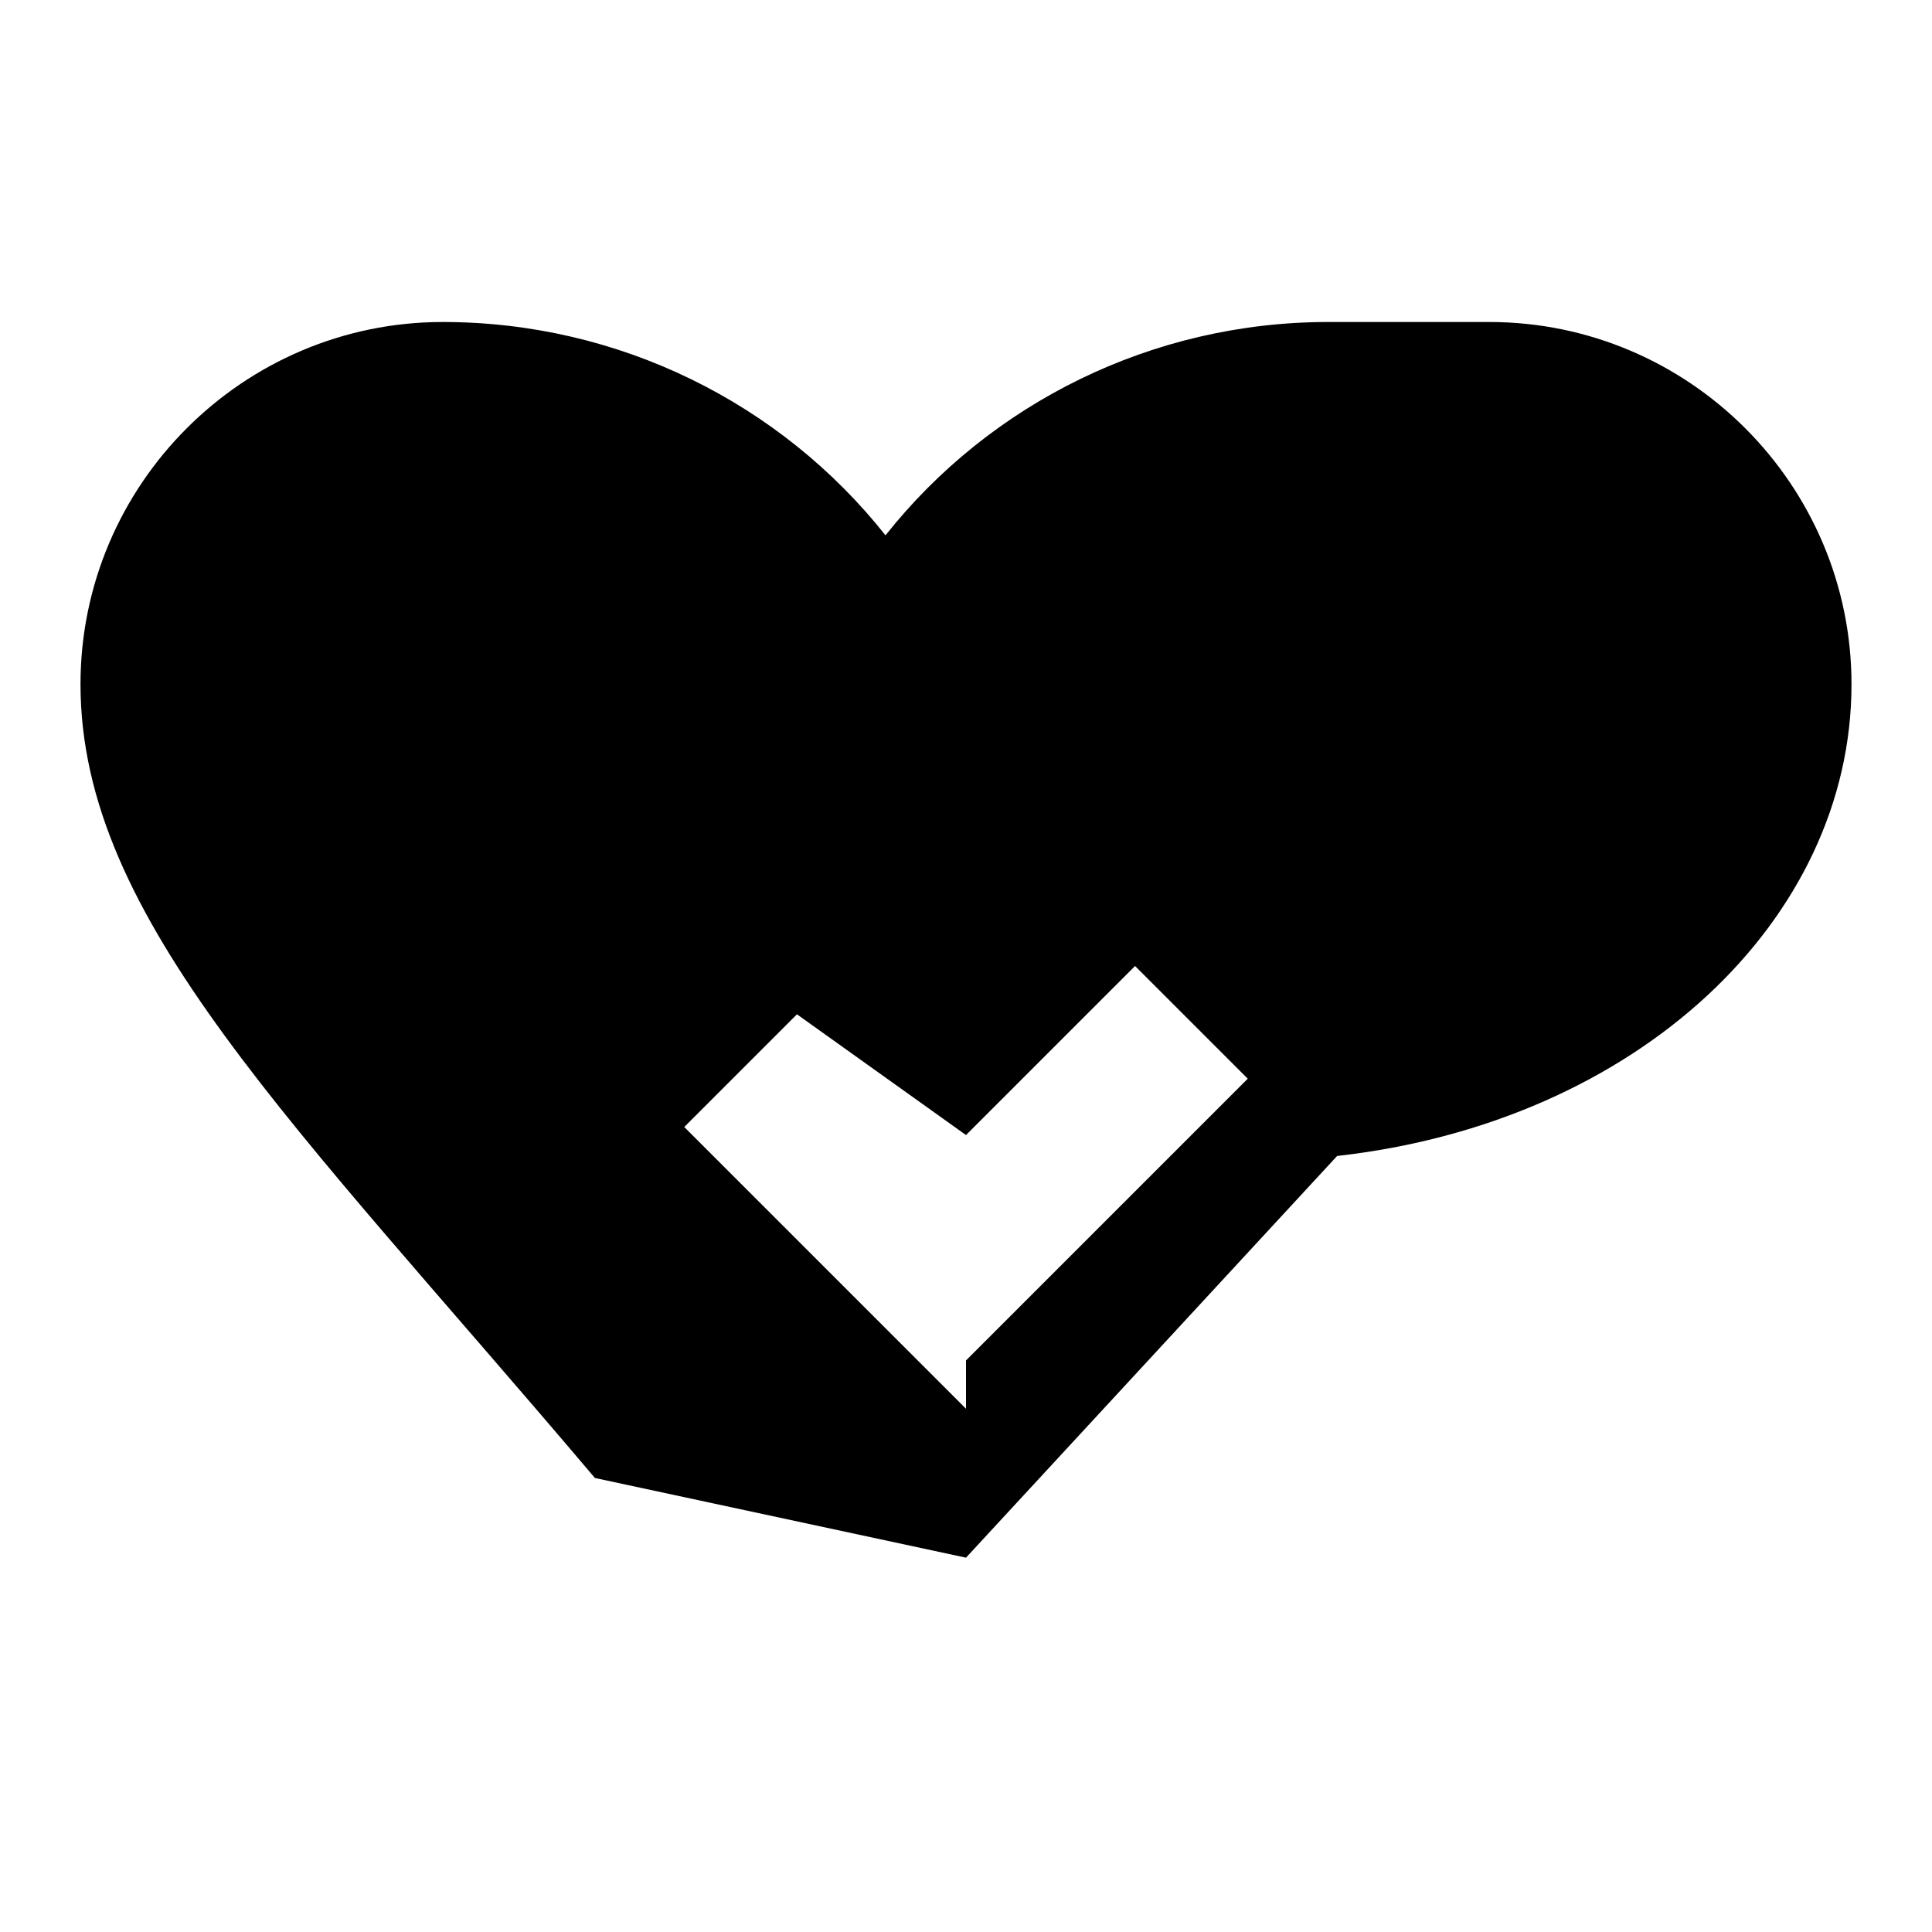
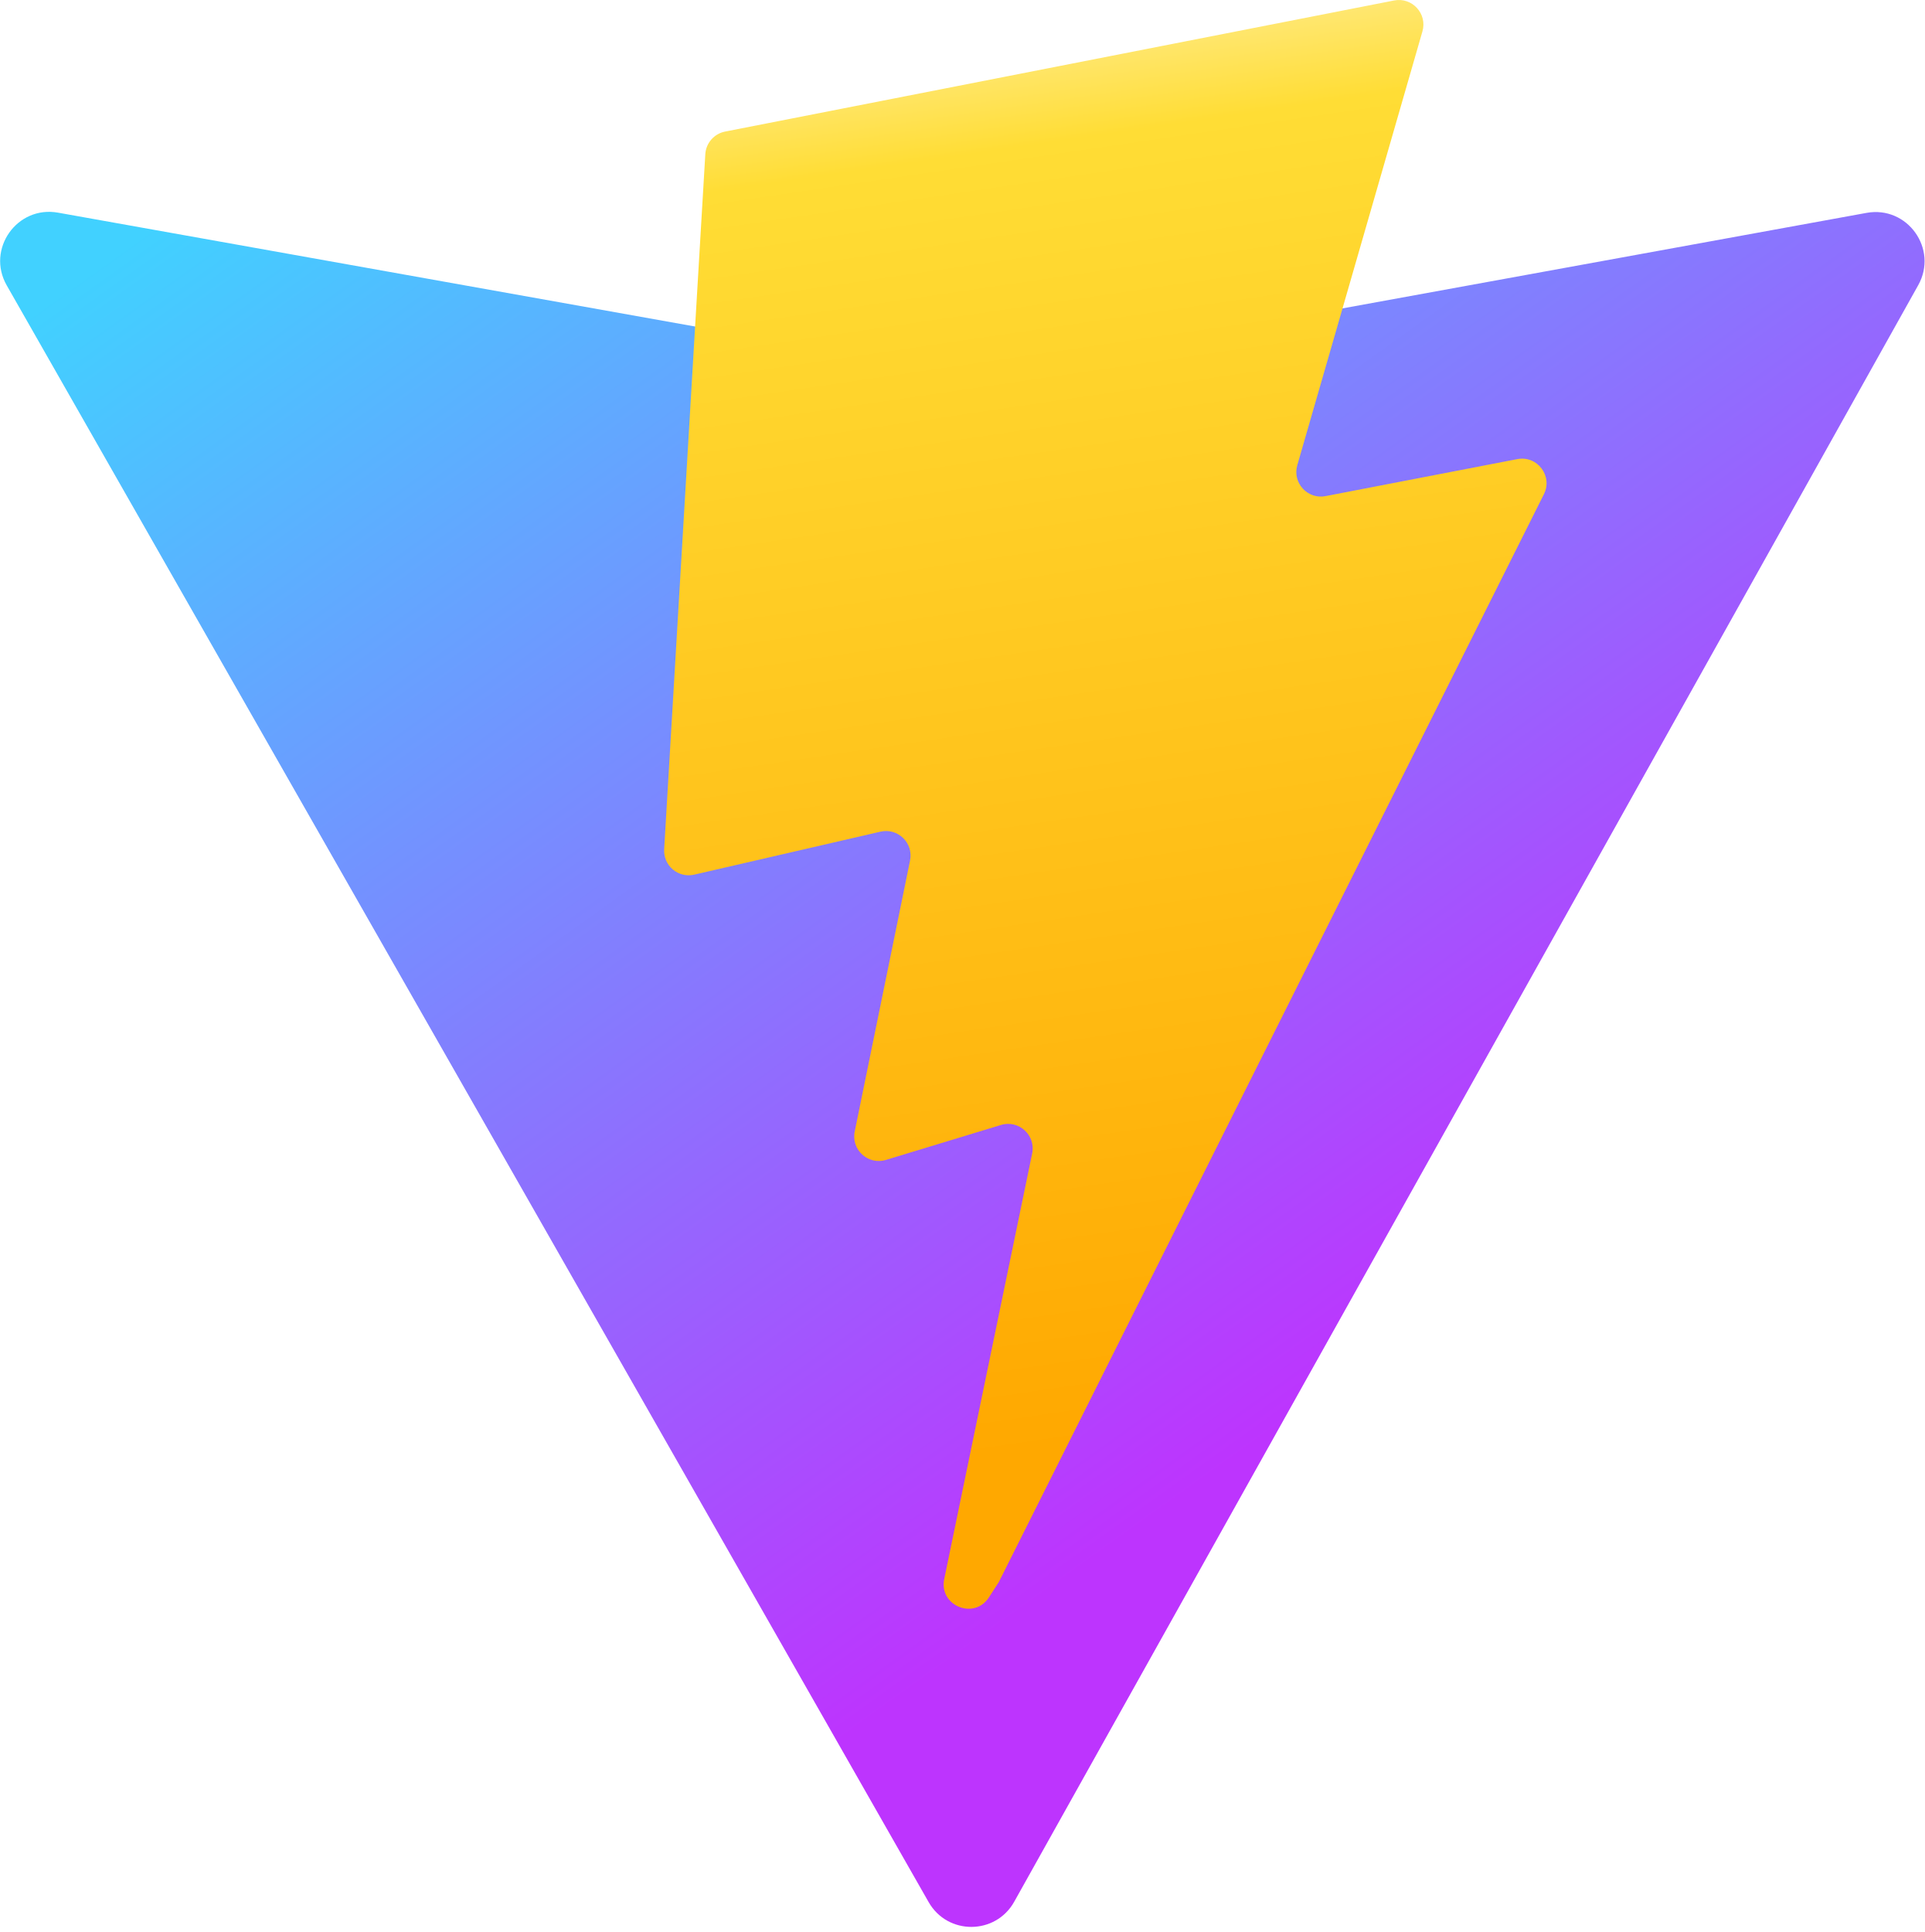
- <svg xmlns="http://www.w3.org/2000/svg" viewBox="0 0 24 24" width="24" height="24">
-   <path fill="none" d="M0 0h24v24H0V0z" />
-   <path d="M16.5 4c-2.19 0-4.2 1.01-5.5 2.65C9.7 5.01 7.69 4 5.5 4 3.02 4 1 6.02 1 8.5c0 2.92 2.65 5.44 6.39 9.86L12 19.35l4.61-4.99C20.35 13.94 23 11.42 23 8.5 23 6.02 20.98 4 18.5 4zM12 17.5l-3.5-3.5 1.4-1.4L12 14.1l2.1-2.1 1.4 1.4-3.5 3.5z" />
+ <svg xmlns="http://www.w3.org/2000/svg" aria-hidden="true" role="img" class="iconify iconify--logos" width="31.88" height="32" preserveAspectRatio="xMidYMid meet" viewBox="0 0 256 257">
+   <defs>
+     <linearGradient id="IconifyId1813088fe1fbc01fb466" x1="-.828%" x2="57.636%" y1="7.652%" y2="78.411%">
+       <stop offset="0%" stop-color="#41D1FF" />
+       <stop offset="100%" stop-color="#BD34FE" />
+     </linearGradient>
+     <linearGradient id="IconifyId1813088fe1fbc01fb467" x1="43.376%" x2="50.316%" y1="2.242%" y2="89.03%">
+       <stop offset="0%" stop-color="#FFEA83" />
+       <stop offset="8.333%" stop-color="#FFDD35" />
+       <stop offset="100%" stop-color="#FFA800" />
+     </linearGradient>
+   </defs>
+   <path fill="url(#IconifyId1813088fe1fbc01fb466)" d="M255.153 37.938L134.897 252.976c-2.483 4.44-8.862 4.466-11.382.048L.875 37.958c-2.746-4.814 1.371-10.646 6.827-9.67l120.385 21.517a6.537 6.537 0 0 0 2.322-.004l117.867-21.483c5.438-.991 9.574 4.796 6.877 9.62Z" />
+   <path fill="url(#IconifyId1813088fe1fbc01fb467)" d="M185.432.063L96.44 17.501a3.268 3.268 0 0 0-2.634 3.014l-5.474 92.456a3.268 3.268 0 0 0 3.997 3.378l24.777-5.718c2.318-.535 4.413 1.507 3.936 3.838l-7.361 36.047c-.495 2.426 1.782 4.5 4.151 3.78l15.304-4.649c2.372-.72 4.652 1.36 4.15 3.788l-11.698 56.621c-.732 3.542 3.979 5.473 5.943 2.437l1.313-2.028l72.516-144.72c1.215-2.423-.88-5.186-3.54-4.672l-25.505 4.922c-2.396.462-4.435-1.77-3.759-4.114l16.646-57.705c.677-2.35-1.37-4.583-3.769-4.113Z" />
</svg>
